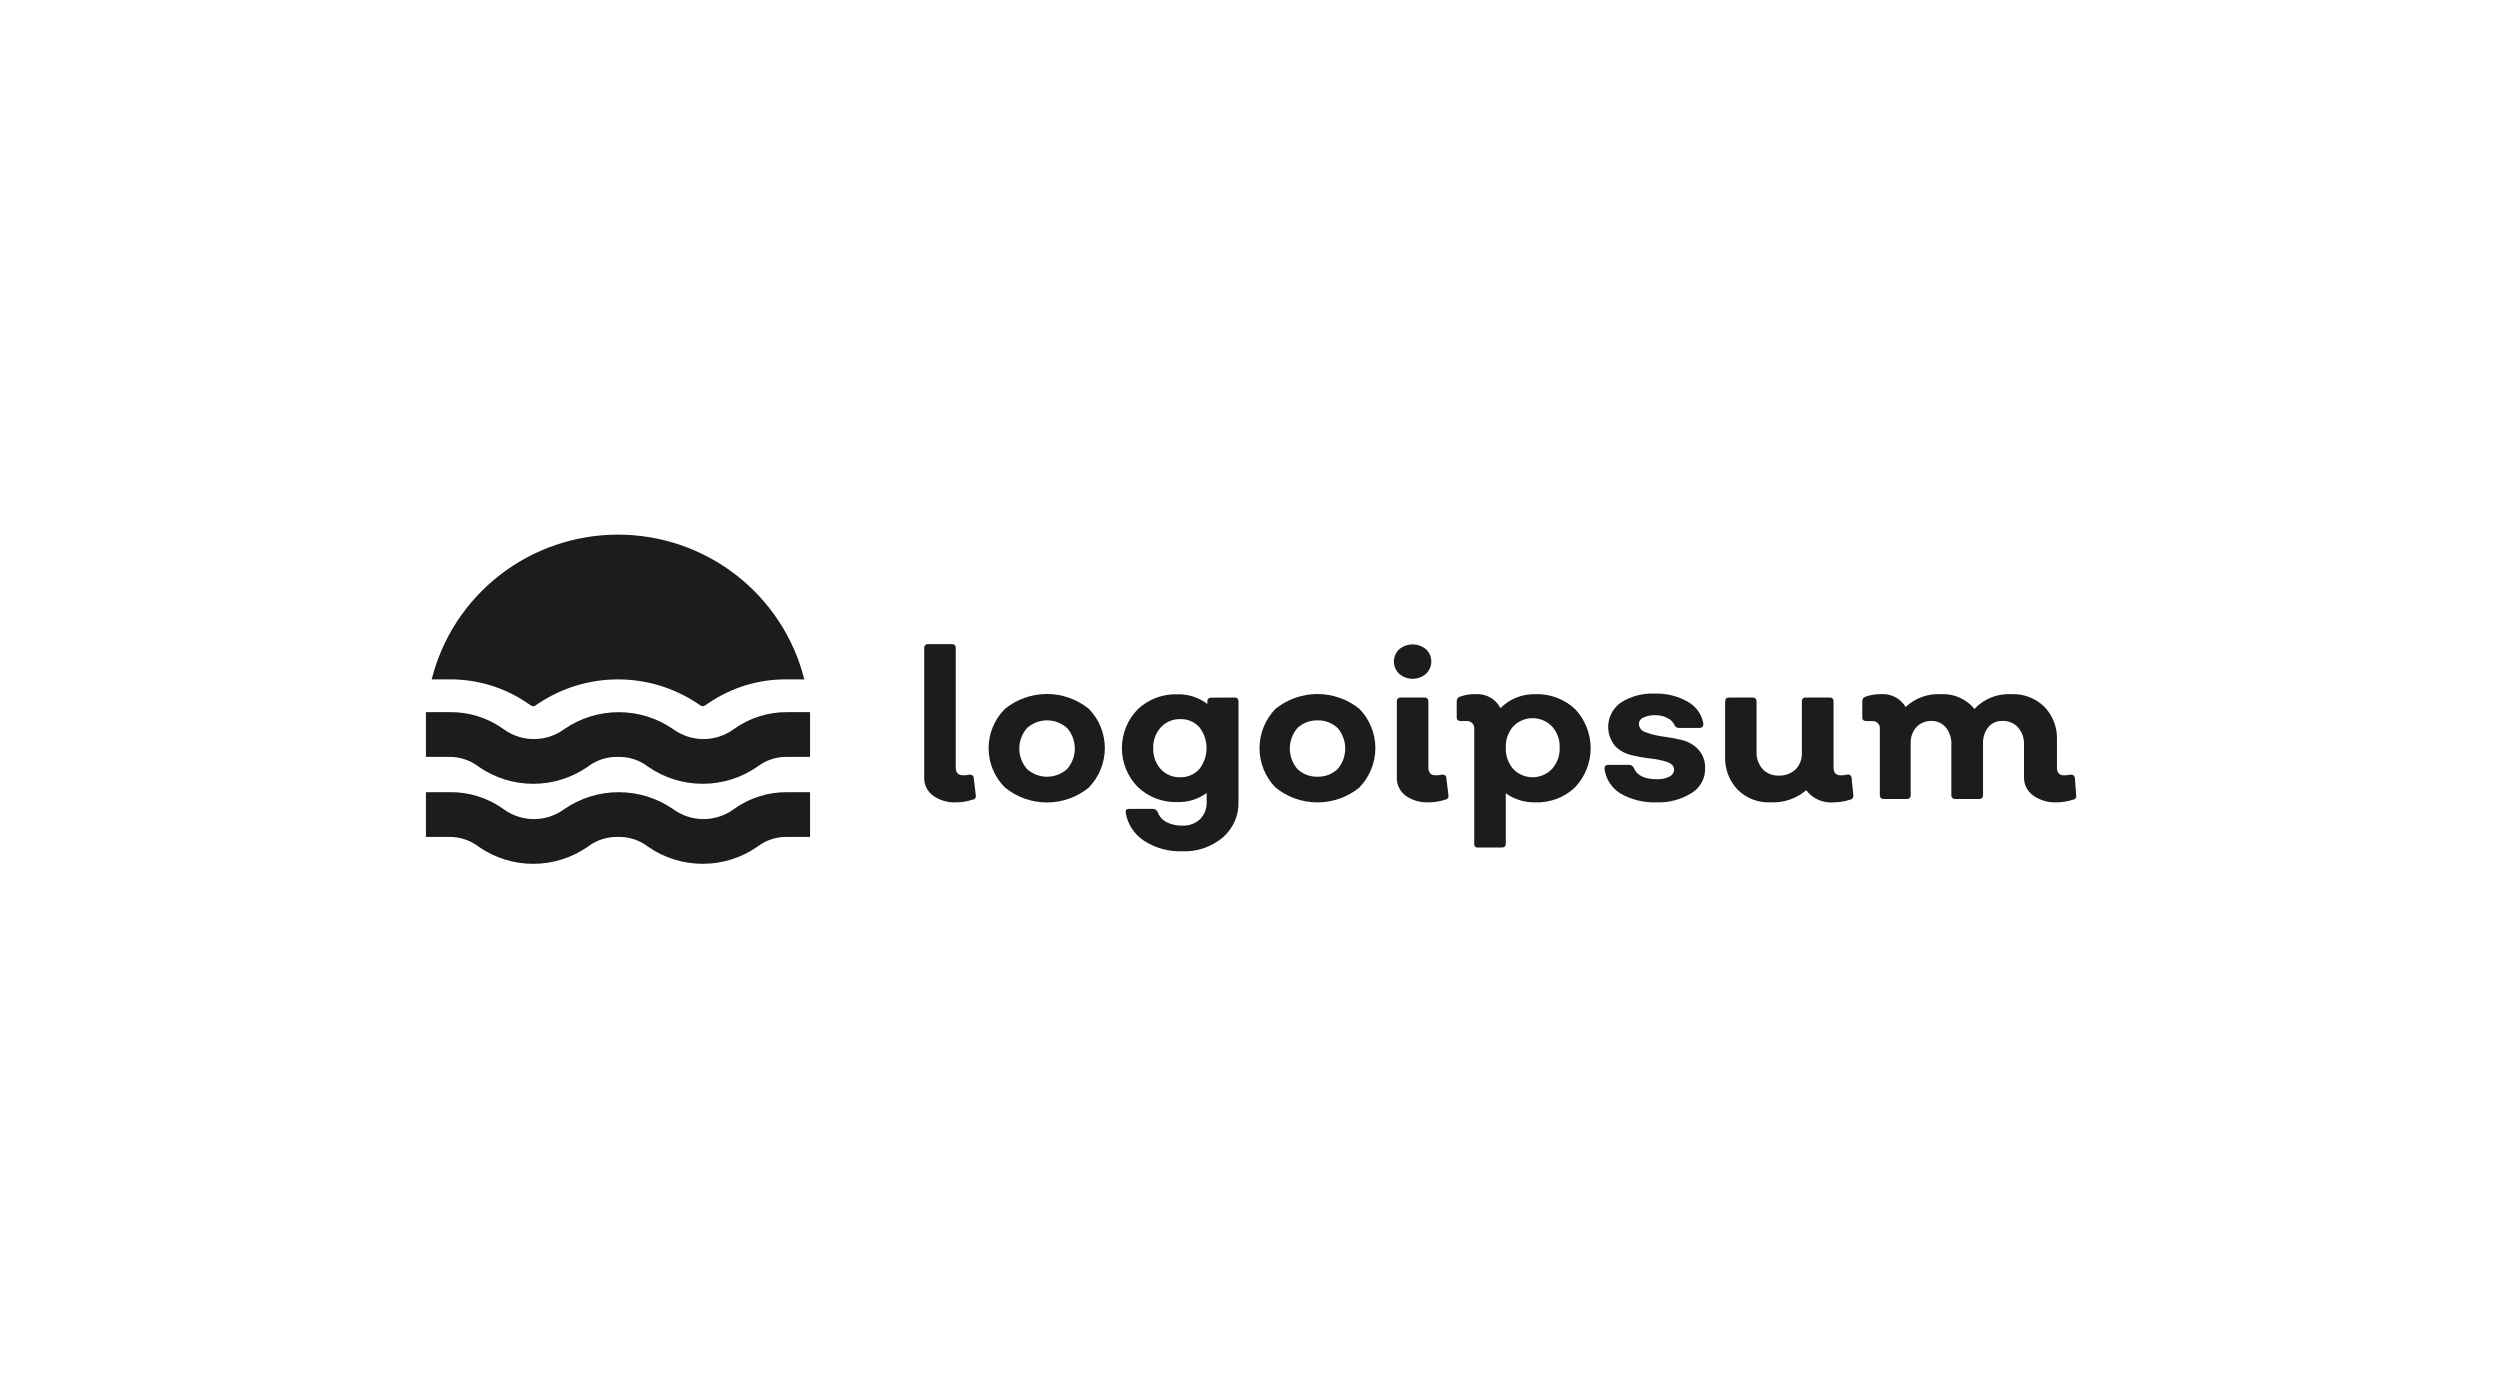
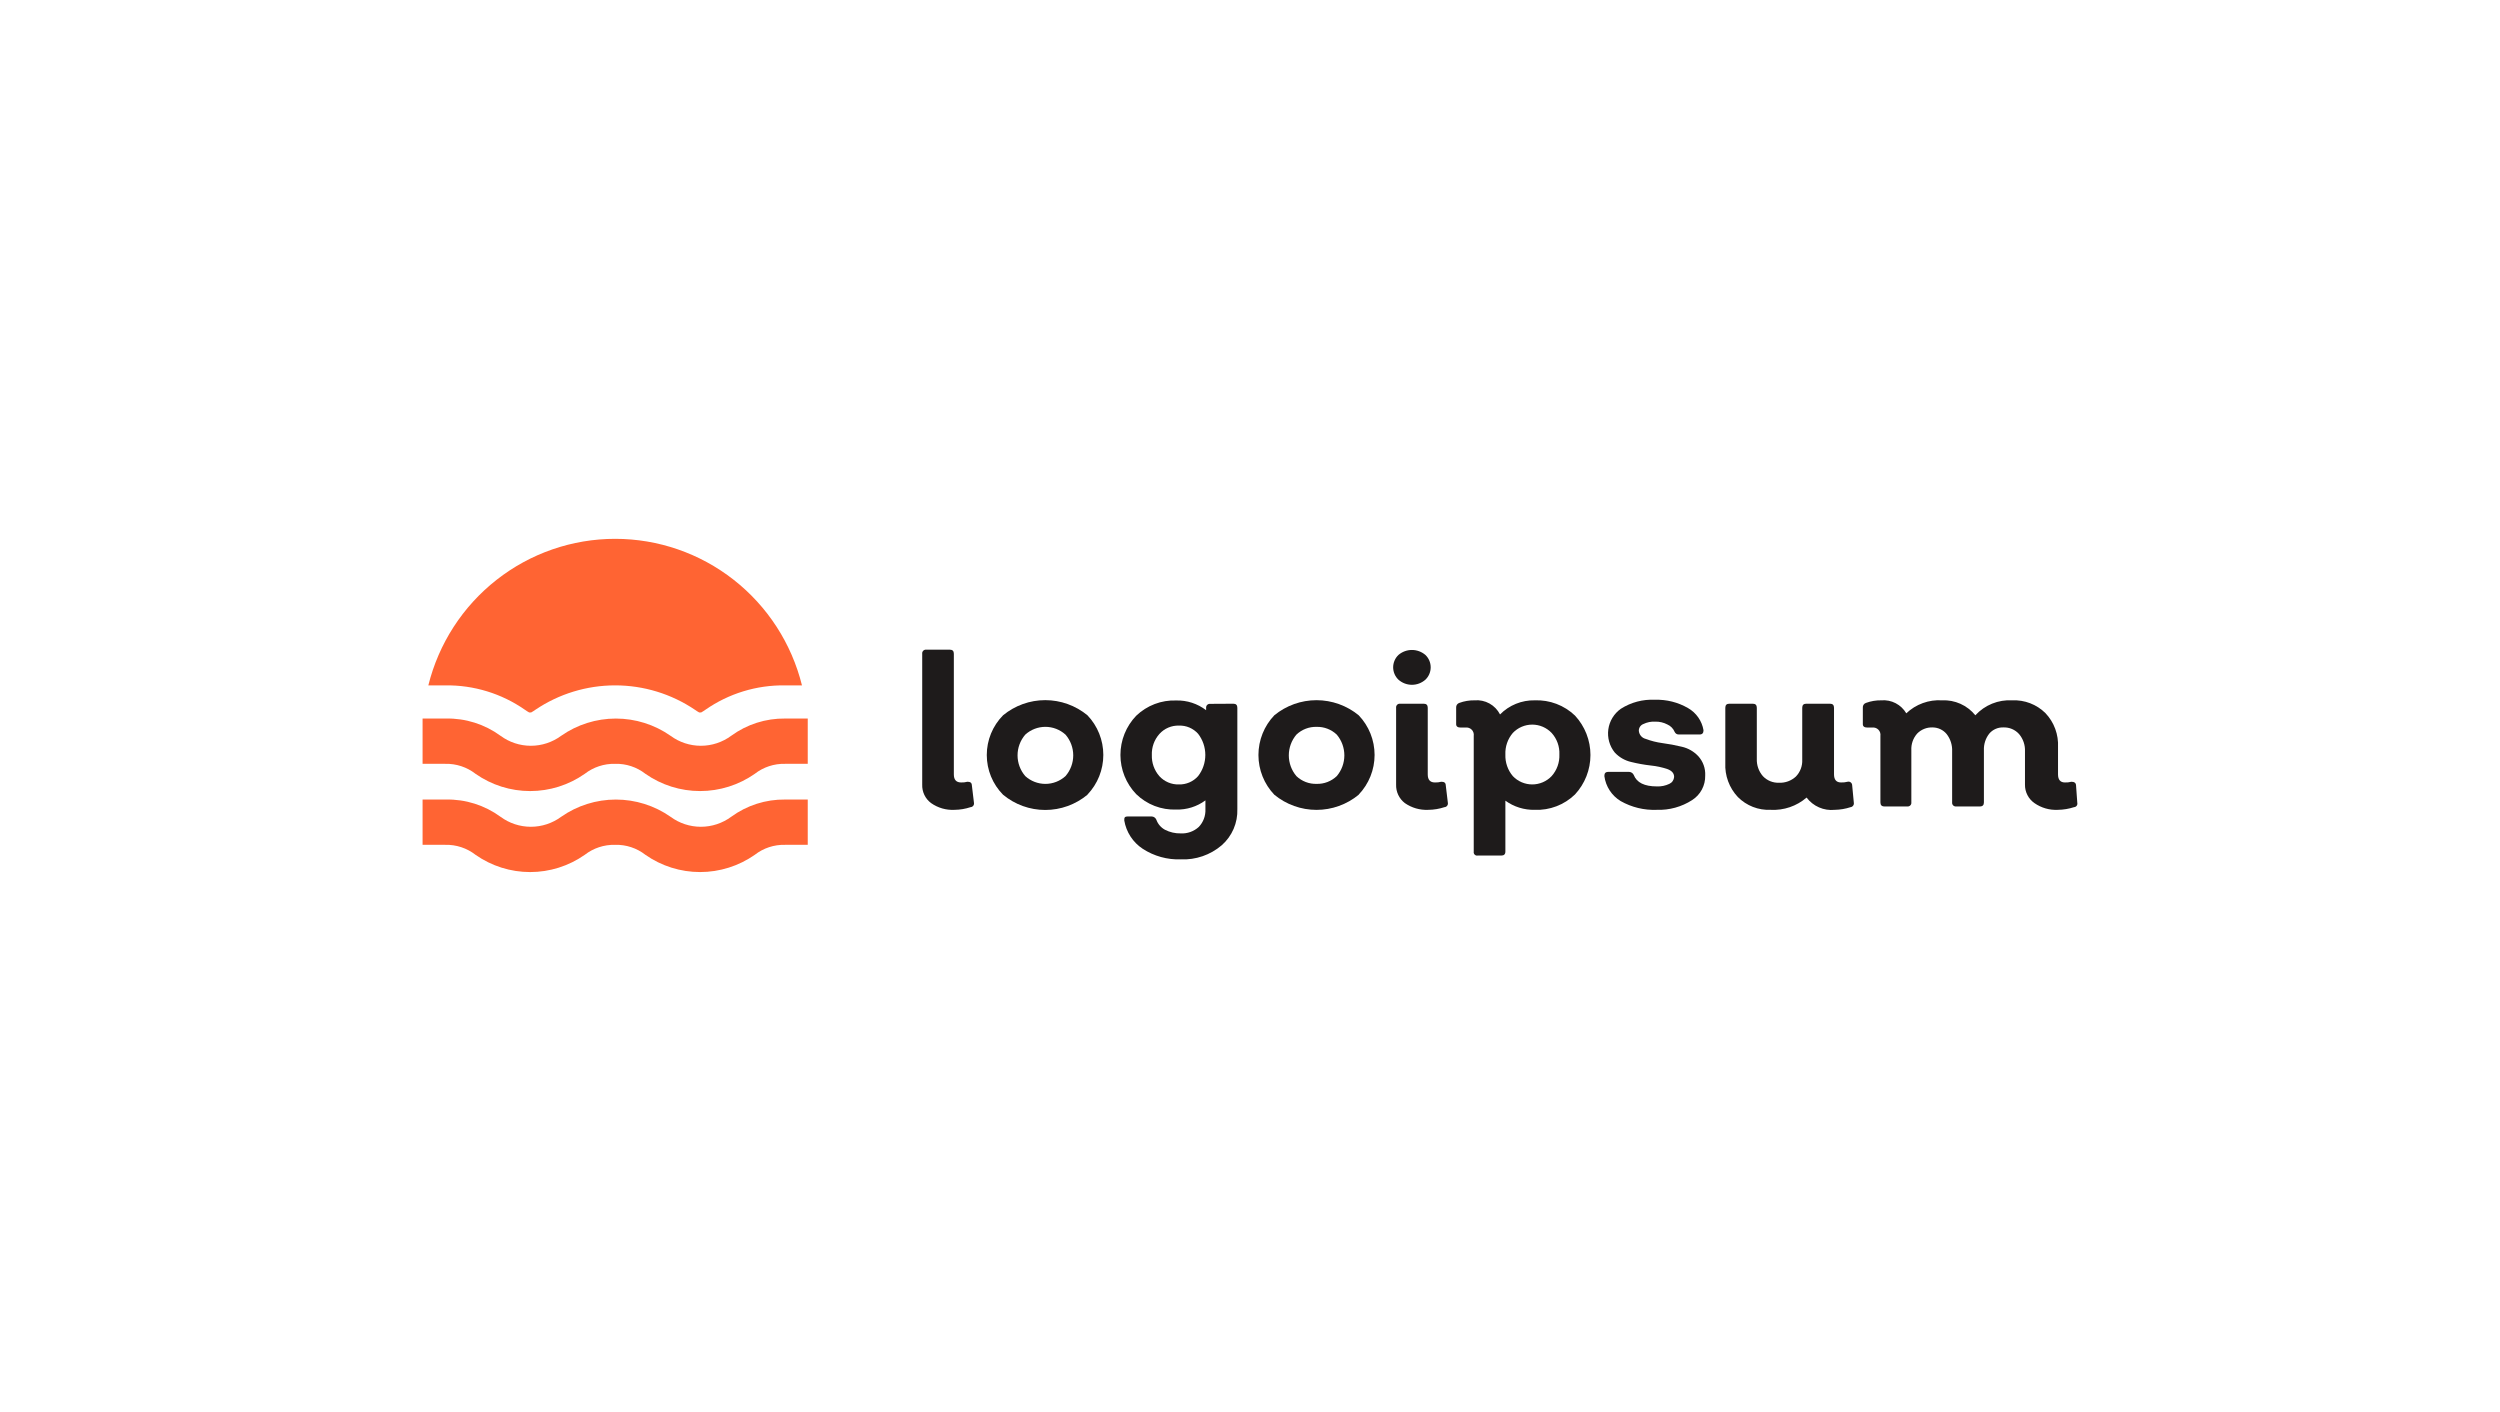
- <svg xmlns="http://www.w3.org/2000/svg" width="225" height="126" viewBox="0 0 225 126" fill="none">
-   <path d="M86.082 72.211C85.331 72.252 84.588 72.04 83.974 71.609C83.717 71.42 83.51 71.171 83.372 70.885C83.233 70.599 83.167 70.283 83.178 69.966V58.335C83.172 58.286 83.178 58.236 83.194 58.189C83.21 58.142 83.237 58.099 83.272 58.064C83.307 58.029 83.35 58.002 83.397 57.986C83.445 57.97 83.495 57.965 83.545 57.971H85.665C85.905 57.971 86.018 58.096 86.018 58.335V69.062C86.018 69.539 86.233 69.777 86.675 69.777C86.862 69.785 87.049 69.764 87.23 69.715C87.483 69.715 87.621 69.79 87.634 70.016L87.823 71.584C87.832 71.63 87.832 71.677 87.821 71.722C87.81 71.768 87.79 71.81 87.761 71.847C87.732 71.884 87.696 71.914 87.654 71.936C87.613 71.958 87.567 71.97 87.52 71.973C87.056 72.126 86.571 72.206 86.082 72.211Z" fill="#1E1B1B" />
-   <path d="M98.009 70.869C96.944 71.744 95.605 72.223 94.223 72.223C92.841 72.223 91.502 71.744 90.436 70.869C89.5 69.929 88.974 68.66 88.974 67.337C88.974 66.014 89.5 64.745 90.436 63.805C91.504 62.935 92.842 62.459 94.223 62.459C95.604 62.459 96.942 62.935 98.009 63.805C98.924 64.754 99.435 66.017 99.435 67.331C99.435 68.645 98.924 69.908 98.009 70.857V70.869ZM92.43 69.213C92.925 69.658 93.568 69.905 94.235 69.905C94.903 69.905 95.546 69.658 96.04 69.213C96.488 68.701 96.734 68.046 96.734 67.369C96.734 66.691 96.488 66.036 96.04 65.524C95.546 65.079 94.903 64.832 94.235 64.832C93.568 64.832 92.925 65.079 92.43 65.524C91.983 66.036 91.737 66.691 91.737 67.369C91.737 68.046 91.983 68.701 92.43 69.213Z" fill="#1E1B1B" />
-   <path d="M111.111 62.776C111.351 62.776 111.464 62.902 111.464 63.14V72.136C111.486 72.743 111.372 73.348 111.13 73.906C110.887 74.463 110.523 74.96 110.063 75.361C109.043 76.226 107.73 76.674 106.39 76.615C105.18 76.658 103.986 76.329 102.97 75.674C102.536 75.391 102.165 75.022 101.881 74.59C101.596 74.159 101.404 73.674 101.316 73.165C101.316 72.914 101.316 72.801 101.657 72.801H103.778C103.868 72.804 103.955 72.833 104.029 72.884C104.103 72.935 104.16 73.007 104.194 73.09C104.332 73.471 104.606 73.788 104.964 73.981C105.401 74.204 105.886 74.317 106.378 74.307C106.674 74.323 106.971 74.28 107.25 74.181C107.53 74.082 107.787 73.928 108.006 73.73C108.206 73.522 108.362 73.275 108.464 73.006C108.566 72.736 108.612 72.449 108.599 72.161V71.371C107.84 71.926 106.916 72.213 105.974 72.186C105.314 72.21 104.657 72.101 104.041 71.866C103.425 71.631 102.863 71.275 102.389 70.819C101.479 69.883 100.97 68.632 100.97 67.331C100.97 66.029 101.479 64.779 102.389 63.843C102.865 63.391 103.428 63.038 104.044 62.805C104.659 62.572 105.315 62.464 105.974 62.488C106.943 62.462 107.892 62.768 108.662 63.353V63.153C108.656 63.105 108.661 63.056 108.677 63.01C108.692 62.964 108.718 62.922 108.752 62.887C108.786 62.852 108.827 62.826 108.873 62.809C108.918 62.791 108.967 62.785 109.016 62.789L111.111 62.776ZM106.214 69.953C106.539 69.963 106.862 69.902 107.161 69.774C107.46 69.646 107.727 69.454 107.943 69.213C108.362 68.674 108.59 68.012 108.59 67.331C108.59 66.649 108.362 65.987 107.943 65.449C107.727 65.21 107.462 65.022 107.166 64.896C106.869 64.77 106.548 64.71 106.226 64.721C105.897 64.711 105.57 64.772 105.267 64.899C104.964 65.027 104.693 65.219 104.472 65.461C104.007 65.977 103.762 66.652 103.79 67.343C103.767 68.028 104.006 68.696 104.459 69.213C104.681 69.454 104.952 69.646 105.255 69.773C105.558 69.901 105.885 69.962 106.214 69.953Z" fill="#1E1B1B" />
-   <path d="M122.357 70.869C121.289 71.74 119.951 72.215 118.57 72.215C117.19 72.215 115.851 71.74 114.784 70.869C113.868 69.918 113.357 68.653 113.357 67.337C113.357 66.021 113.868 64.756 114.784 63.805C115.852 62.937 117.19 62.462 118.57 62.462C119.951 62.462 121.288 62.937 122.357 63.805C123.272 64.754 123.783 66.017 123.783 67.331C123.783 68.645 123.272 69.908 122.357 70.856V70.869ZM116.765 69.213C117.007 69.442 117.293 69.62 117.605 69.739C117.917 69.857 118.249 69.913 118.583 69.903C118.915 69.911 119.245 69.855 119.555 69.736C119.864 69.618 120.147 69.44 120.388 69.213C120.828 68.698 121.07 68.044 121.07 67.368C121.07 66.693 120.828 66.039 120.388 65.524C120.147 65.297 119.864 65.119 119.555 65C119.245 64.882 118.915 64.825 118.583 64.834C118.249 64.824 117.917 64.879 117.605 64.998C117.293 65.116 117.007 65.295 116.765 65.524C116.325 66.039 116.084 66.693 116.084 67.368C116.084 68.044 116.325 68.698 116.765 69.213Z" fill="#1E1B1B" />
-   <path d="M128.34 60.644C128.006 60.934 127.578 61.094 127.134 61.094C126.691 61.094 126.263 60.934 125.929 60.644C125.778 60.502 125.657 60.331 125.575 60.141C125.492 59.951 125.45 59.746 125.45 59.539C125.45 59.333 125.492 59.128 125.575 58.938C125.657 58.748 125.778 58.577 125.929 58.435C126.266 58.152 126.693 57.997 127.134 57.997C127.576 57.997 128.003 58.152 128.34 58.435C128.491 58.577 128.612 58.748 128.694 58.938C128.776 59.128 128.819 59.333 128.819 59.539C128.819 59.746 128.776 59.951 128.694 60.141C128.612 60.331 128.491 60.502 128.34 60.644ZM128.605 72.212C127.855 72.248 127.113 72.036 126.497 71.609C126.244 71.417 126.041 71.168 125.905 70.882C125.769 70.596 125.703 70.282 125.714 69.966V63.14C125.708 63.091 125.714 63.041 125.73 62.994C125.746 62.947 125.773 62.905 125.808 62.87C125.843 62.834 125.886 62.808 125.933 62.792C125.981 62.776 126.031 62.77 126.08 62.776H128.201C128.441 62.776 128.554 62.902 128.554 63.14V69.062C128.554 69.539 128.769 69.778 129.198 69.778C129.389 69.784 129.581 69.763 129.766 69.715C130.018 69.715 130.157 69.79 130.17 70.016L130.359 71.584C130.368 71.63 130.367 71.677 130.357 71.722C130.346 71.768 130.326 71.81 130.297 71.847C130.268 71.884 130.232 71.914 130.19 71.936C130.149 71.958 130.103 71.971 130.056 71.973C129.588 72.127 129.098 72.207 128.605 72.212Z" fill="#1E1B1B" />
-   <path d="M138.16 62.475C138.822 62.449 139.483 62.556 140.103 62.789C140.723 63.021 141.29 63.376 141.77 63.83C142.662 64.783 143.159 66.036 143.159 67.337C143.159 68.639 142.662 69.892 141.77 70.844C141.292 71.303 140.726 71.66 140.106 71.895C139.485 72.131 138.823 72.238 138.16 72.212C137.215 72.232 136.289 71.946 135.522 71.396V75.925C135.522 76.164 135.396 76.277 135.156 76.277H133.035C132.987 76.286 132.937 76.283 132.89 76.268C132.843 76.254 132.8 76.228 132.766 76.194C132.731 76.159 132.705 76.117 132.69 76.07C132.676 76.023 132.673 75.974 132.682 75.925V65.637C132.697 65.537 132.688 65.434 132.656 65.337C132.624 65.241 132.569 65.153 132.497 65.081C132.424 65.009 132.336 64.955 132.239 64.923C132.142 64.891 132.039 64.882 131.937 64.897H131.521C131.243 64.897 131.104 64.796 131.104 64.596V63.115C131.098 63.024 131.123 62.932 131.176 62.857C131.229 62.782 131.306 62.727 131.395 62.701C131.831 62.543 132.293 62.467 132.758 62.475C133.221 62.435 133.686 62.532 134.093 62.756C134.5 62.979 134.83 63.319 135.042 63.73C135.449 63.321 135.935 62.999 136.471 62.783C137.007 62.568 137.582 62.463 138.16 62.475ZM136.191 69.213C136.416 69.447 136.686 69.633 136.986 69.76C137.285 69.887 137.607 69.953 137.933 69.953C138.258 69.953 138.58 69.887 138.88 69.76C139.179 69.633 139.449 69.447 139.675 69.213C140.149 68.687 140.398 67.999 140.369 67.293C140.402 66.587 140.152 65.897 139.675 65.374C139.449 65.14 139.179 64.954 138.88 64.827C138.58 64.7 138.258 64.634 137.933 64.634C137.607 64.634 137.285 64.7 136.986 64.827C136.686 64.954 136.416 65.14 136.191 65.374C135.732 65.906 135.493 66.592 135.522 67.293C135.496 67.994 135.735 68.678 136.191 69.213Z" fill="#1E1B1B" />
-   <path d="M149.115 72.212C147.982 72.258 146.859 71.988 145.872 71.434C145.476 71.197 145.138 70.874 144.885 70.489C144.631 70.105 144.468 69.669 144.407 69.213C144.407 68.962 144.496 68.837 144.774 68.837H146.629C146.717 68.84 146.803 68.868 146.876 68.916C146.95 68.965 147.008 69.033 147.045 69.113C147.311 69.79 148.005 70.129 149.115 70.129C149.503 70.146 149.889 70.069 150.239 69.903C150.36 69.849 150.463 69.763 150.539 69.655C150.615 69.546 150.659 69.42 150.668 69.288C150.668 68.962 150.466 68.736 150.062 68.586C149.583 68.427 149.088 68.322 148.585 68.272C147.99 68.205 147.4 68.1 146.818 67.958C146.253 67.831 145.738 67.538 145.341 67.118C145.108 66.832 144.936 66.501 144.836 66.147C144.737 65.792 144.711 65.421 144.762 65.056C144.813 64.691 144.939 64.34 145.132 64.026C145.325 63.712 145.581 63.44 145.884 63.228C146.794 62.652 147.861 62.371 148.939 62.425C149.982 62.39 151.014 62.647 151.918 63.165C152.282 63.37 152.595 63.654 152.836 63.995C153.076 64.335 153.236 64.725 153.306 65.135C153.306 65.386 153.192 65.512 152.965 65.512H151.097C151.018 65.516 150.94 65.497 150.873 65.457C150.805 65.417 150.751 65.357 150.718 65.286C150.594 64.989 150.359 64.751 150.062 64.621C149.728 64.447 149.354 64.361 148.977 64.37C148.607 64.35 148.238 64.423 147.904 64.583C147.786 64.628 147.685 64.707 147.613 64.81C147.541 64.913 147.501 65.035 147.5 65.16C147.508 65.332 147.571 65.496 147.68 65.63C147.789 65.763 147.938 65.858 148.106 65.901C148.59 66.082 149.094 66.209 149.608 66.277C150.198 66.354 150.784 66.463 151.362 66.603C151.928 66.731 152.442 67.023 152.839 67.444C153.051 67.675 153.215 67.947 153.321 68.242C153.427 68.537 153.474 68.85 153.457 69.163C153.468 69.597 153.366 70.026 153.16 70.408C152.954 70.791 152.652 71.114 152.284 71.346C151.34 71.948 150.235 72.25 149.115 72.212Z" fill="#1E1B1B" />
-   <path d="M166.799 71.584C166.806 71.629 166.804 71.674 166.793 71.718C166.783 71.762 166.763 71.803 166.736 71.839C166.709 71.876 166.675 71.906 166.636 71.929C166.597 71.952 166.554 71.967 166.509 71.973C166.048 72.123 165.567 72.203 165.082 72.211C164.603 72.261 164.118 72.186 163.676 71.995C163.234 71.804 162.849 71.502 162.558 71.12C161.666 71.882 160.514 72.273 159.339 72.211C158.794 72.236 158.25 72.148 157.741 71.951C157.232 71.754 156.771 71.454 156.386 71.07C156.004 70.667 155.707 70.191 155.514 69.672C155.321 69.152 155.235 68.599 155.262 68.046V63.14C155.262 62.902 155.376 62.776 155.616 62.776H157.736C157.976 62.776 158.09 62.902 158.09 63.14V67.67C158.067 68.234 158.261 68.786 158.633 69.213C158.818 69.409 159.044 69.562 159.294 69.664C159.544 69.766 159.814 69.813 160.084 69.802C160.361 69.814 160.637 69.772 160.897 69.677C161.157 69.582 161.395 69.437 161.599 69.25C161.791 69.053 161.941 68.819 162.038 68.562C162.136 68.306 162.18 68.032 162.167 67.757V63.14C162.167 62.902 162.28 62.776 162.52 62.776H164.666C164.906 62.776 165.019 62.902 165.019 63.14V69.05C165.019 69.539 165.234 69.777 165.65 69.777C165.846 69.785 166.041 69.764 166.231 69.715C166.279 69.701 166.329 69.699 166.377 69.708C166.426 69.716 166.472 69.736 166.513 69.765C166.553 69.794 166.586 69.832 166.609 69.875C166.632 69.918 166.645 69.967 166.647 70.016L166.799 71.584Z" fill="#1E1B1B" />
-   <path d="M186.855 71.584C186.866 71.629 186.867 71.676 186.858 71.721C186.849 71.767 186.83 71.81 186.802 71.847C186.774 71.884 186.739 71.915 186.698 71.936C186.657 71.958 186.611 71.971 186.565 71.973C186.096 72.125 185.606 72.205 185.113 72.212C184.363 72.25 183.621 72.038 183.005 71.609C182.739 71.426 182.523 71.18 182.375 70.893C182.228 70.606 182.154 70.288 182.16 69.966V67.017C182.186 66.455 181.997 65.903 181.629 65.474C181.452 65.278 181.234 65.123 180.989 65.021C180.745 64.919 180.481 64.873 180.216 64.884C179.977 64.875 179.739 64.92 179.521 65.016C179.302 65.112 179.108 65.255 178.954 65.436C178.62 65.857 178.45 66.382 178.474 66.917V71.547C178.474 71.785 178.36 71.91 178.121 71.91H175.987C175.938 71.917 175.888 71.911 175.84 71.895C175.793 71.879 175.75 71.853 175.715 71.817C175.68 71.782 175.653 71.74 175.637 71.693C175.62 71.646 175.615 71.596 175.621 71.547V67.017C175.649 66.461 175.474 65.913 175.129 65.474C174.975 65.29 174.782 65.141 174.564 65.039C174.346 64.937 174.108 64.884 173.867 64.884C173.609 64.874 173.353 64.918 173.113 65.013C172.874 65.108 172.658 65.252 172.479 65.436C172.118 65.843 171.932 66.375 171.961 66.917V71.547C171.967 71.596 171.962 71.646 171.946 71.693C171.929 71.74 171.903 71.782 171.867 71.817C171.832 71.853 171.789 71.879 171.742 71.895C171.695 71.911 171.645 71.917 171.595 71.91H169.538C169.298 71.91 169.184 71.785 169.184 71.547V65.637C169.199 65.537 169.19 65.434 169.158 65.337C169.126 65.241 169.071 65.153 168.999 65.081C168.927 65.009 168.838 64.955 168.741 64.923C168.644 64.891 168.541 64.882 168.44 64.897H168.023C167.745 64.897 167.606 64.796 167.606 64.596V63.115C167.6 63.024 167.625 62.933 167.678 62.857C167.731 62.782 167.808 62.727 167.897 62.701C168.333 62.543 168.795 62.467 169.26 62.475C169.706 62.438 170.153 62.526 170.551 62.73C170.948 62.934 171.28 63.246 171.507 63.63C171.932 63.228 172.437 62.919 172.989 62.72C173.54 62.522 174.127 62.438 174.713 62.475C175.281 62.448 175.849 62.554 176.368 62.785C176.888 63.016 177.346 63.365 177.704 63.805C178.122 63.354 178.635 63.001 179.207 62.771C179.779 62.541 180.395 62.44 181.011 62.475C181.562 62.45 182.112 62.538 182.627 62.734C183.142 62.931 183.61 63.232 184.002 63.617C184.386 64.019 184.683 64.495 184.876 65.014C185.069 65.534 185.154 66.088 185.126 66.641V69.062C185.126 69.539 185.34 69.778 185.744 69.778C185.94 69.787 186.136 69.765 186.325 69.715C186.586 69.715 186.724 69.815 186.741 70.016L186.855 71.584Z" fill="#1E1B1B" />
-   <path d="M38.851 61.146C39.782 57.425 41.939 54.121 44.977 51.76C48.016 49.399 51.762 48.116 55.619 48.116C59.476 48.116 63.222 49.399 66.261 51.76C69.299 54.121 71.456 57.425 72.387 61.146H70.873C68.317 61.108 65.815 61.867 63.716 63.316C63.595 63.403 63.468 63.483 63.337 63.554H63.16C63.029 63.483 62.903 63.403 62.782 63.316C60.664 61.901 58.171 61.145 55.619 61.145C53.067 61.145 50.574 61.901 48.456 63.316C48.335 63.403 48.208 63.483 48.077 63.554H47.901C47.77 63.483 47.643 63.403 47.522 63.316C45.423 61.867 42.92 61.108 40.365 61.146H38.851ZM68.146 69.012C68.924 68.41 69.887 68.096 70.873 68.121H72.905V64.094H70.873C69.137 64.073 67.442 64.61 66.038 65.625C65.249 66.204 64.293 66.516 63.312 66.516C62.331 66.516 61.375 66.204 60.586 65.625C59.147 64.629 57.435 64.095 55.682 64.095C53.929 64.095 52.217 64.629 50.778 65.625C49.989 66.204 49.033 66.516 48.052 66.516C47.071 66.516 46.115 66.204 45.326 65.625C43.905 64.597 42.185 64.059 40.428 64.094H38.333V68.121H40.365C41.35 68.096 42.314 68.41 43.092 69.012C44.528 70.009 46.237 70.543 47.989 70.543C49.741 70.543 51.45 70.009 52.886 69.012C53.665 68.412 54.628 68.098 55.613 68.121C56.598 68.093 57.562 68.409 58.339 69.012C59.778 70.008 61.489 70.542 63.243 70.542C64.996 70.542 66.707 70.008 68.146 69.012ZM68.146 76.214C68.924 75.612 69.887 75.297 70.873 75.323H72.905V71.296H70.873C69.137 71.275 67.442 71.812 66.038 72.826C65.249 73.405 64.293 73.718 63.312 73.718C62.331 73.718 61.375 73.405 60.586 72.826C59.147 71.831 57.435 71.297 55.682 71.297C53.929 71.297 52.217 71.831 50.778 72.826C49.989 73.405 49.033 73.718 48.052 73.718C47.071 73.718 46.115 73.405 45.326 72.826C43.905 71.799 42.185 71.261 40.428 71.296H38.333V75.323H40.365C41.35 75.297 42.314 75.612 43.092 76.214C44.528 77.21 46.237 77.745 47.989 77.745C49.741 77.745 51.45 77.21 52.886 76.214C53.665 75.614 54.628 75.299 55.613 75.323C56.598 75.295 57.562 75.61 58.339 76.214C59.778 77.21 61.489 77.744 63.243 77.744C64.996 77.744 66.707 77.21 68.146 76.214Z" fill="#1E1B1B" />
+ <svg xmlns="http://www.w3.org/2000/svg" width="225" height="127" viewBox="0 0 225 127" fill="none">
+   <path d="M85.909 72.885C85.157 72.926 84.412 72.712 83.796 72.276C83.538 72.084 83.331 71.833 83.192 71.543C83.053 71.253 82.987 70.933 82.999 70.612V58.839C82.992 58.789 82.998 58.739 83.014 58.691C83.03 58.644 83.057 58.6 83.092 58.565C83.128 58.529 83.171 58.502 83.218 58.486C83.265 58.47 83.316 58.465 83.365 58.471H85.492C85.732 58.471 85.846 58.598 85.846 58.839V69.698C85.846 70.18 86.061 70.421 86.504 70.421C86.692 70.429 86.88 70.408 87.061 70.358C87.314 70.358 87.453 70.434 87.466 70.663L87.656 72.25C87.665 72.296 87.664 72.344 87.653 72.39C87.643 72.436 87.622 72.479 87.593 72.516C87.564 72.554 87.528 72.584 87.487 72.606C87.445 72.628 87.399 72.641 87.352 72.644C86.886 72.798 86.4 72.88 85.909 72.885V72.885Z" fill="#1E1B1B" />
+   <path d="M97.87 71.526C96.801 72.412 95.459 72.897 94.073 72.897C92.687 72.897 91.344 72.412 90.276 71.526C89.337 70.575 88.81 69.29 88.81 67.951C88.81 66.612 89.337 65.328 90.276 64.376C91.346 63.495 92.688 63.013 94.073 63.013C95.457 63.013 96.799 63.495 97.87 64.376C98.787 65.336 99.299 66.615 99.299 67.945C99.299 69.275 98.787 70.554 97.87 71.514V71.526ZM92.275 69.85C92.771 70.301 93.416 70.55 94.085 70.55C94.754 70.55 95.399 70.301 95.895 69.85C96.344 69.332 96.591 68.669 96.591 67.983C96.591 67.297 96.344 66.634 95.895 66.116C95.399 65.665 94.754 65.416 94.085 65.416C93.416 65.416 92.771 65.665 92.275 66.116C91.827 66.634 91.58 67.297 91.58 67.983C91.58 68.669 91.827 69.332 92.275 69.85Z" fill="#1E1B1B" />
+   <path d="M111.006 63.335C111.247 63.335 111.361 63.462 111.361 63.703V72.809C111.383 73.424 111.268 74.035 111.025 74.6C110.782 75.165 110.417 75.668 109.956 76.073C108.933 76.948 107.617 77.402 106.273 77.343C105.06 77.386 103.862 77.053 102.843 76.39C102.408 76.104 102.036 75.73 101.751 75.293C101.466 74.856 101.273 74.365 101.185 73.85C101.185 73.596 101.185 73.482 101.527 73.482H103.653C103.744 73.485 103.831 73.514 103.905 73.566C103.979 73.618 104.037 73.69 104.071 73.774C104.209 74.16 104.484 74.481 104.843 74.676C105.281 74.903 105.768 75.016 106.26 75.006C106.558 75.022 106.855 74.979 107.135 74.879C107.416 74.779 107.673 74.623 107.893 74.422C108.094 74.211 108.25 73.962 108.352 73.689C108.455 73.416 108.501 73.126 108.488 72.834V72.034C107.727 72.596 106.8 72.887 105.855 72.86C105.194 72.884 104.535 72.774 103.917 72.536C103.3 72.298 102.736 71.937 102.261 71.475C101.349 70.528 100.839 69.262 100.839 67.945C100.839 66.627 101.349 65.362 102.261 64.414C102.739 63.957 103.303 63.599 103.92 63.364C104.537 63.128 105.195 63.019 105.855 63.043C106.827 63.017 107.779 63.326 108.551 63.919V63.716C108.545 63.667 108.55 63.618 108.566 63.571C108.582 63.525 108.607 63.482 108.641 63.447C108.675 63.412 108.716 63.385 108.762 63.367C108.808 63.35 108.857 63.343 108.906 63.347L111.006 63.335ZM106.096 70.599C106.422 70.609 106.746 70.547 107.046 70.418C107.345 70.288 107.613 70.095 107.83 69.85C108.251 69.305 108.479 68.635 108.479 67.945C108.479 67.255 108.251 66.585 107.83 66.04C107.614 65.799 107.348 65.608 107.05 65.48C106.753 65.353 106.432 65.293 106.109 65.303C105.779 65.293 105.451 65.355 105.147 65.484C104.843 65.613 104.571 65.807 104.349 66.053C103.883 66.574 103.638 67.258 103.666 67.958C103.643 68.651 103.883 69.327 104.337 69.85C104.559 70.094 104.831 70.288 105.135 70.417C105.438 70.547 105.766 70.609 106.096 70.599V70.599Z" fill="#1E1B1B" />
+   <path d="M122.283 71.526C121.213 72.407 119.871 72.889 118.486 72.889C117.102 72.889 115.76 72.407 114.689 71.526C113.771 70.564 113.259 69.283 113.259 67.951C113.259 66.619 113.771 65.338 114.689 64.376C115.761 63.497 117.102 63.017 118.486 63.017C119.87 63.017 121.212 63.497 122.283 64.376C123.2 65.336 123.713 66.615 123.713 67.945C123.713 69.275 123.2 70.554 122.283 71.514V71.526ZM116.676 69.85C116.919 70.082 117.205 70.263 117.518 70.382C117.831 70.502 118.164 70.559 118.499 70.548C118.831 70.557 119.163 70.5 119.473 70.38C119.784 70.26 120.068 70.08 120.309 69.85C120.75 69.329 120.992 68.667 120.992 67.983C120.992 67.299 120.75 66.637 120.309 66.116C120.068 65.886 119.784 65.706 119.473 65.586C119.163 65.466 118.831 65.409 118.499 65.418C118.164 65.407 117.831 65.464 117.518 65.584C117.205 65.704 116.919 65.885 116.676 66.116C116.235 66.637 115.993 67.299 115.993 67.983C115.993 68.667 116.235 69.329 116.676 69.85V69.85Z" fill="#1E1B1B" />
+   <path d="M128.282 61.176C127.947 61.47 127.518 61.632 127.073 61.632C126.629 61.632 126.199 61.47 125.865 61.176C125.713 61.032 125.592 60.859 125.51 60.667C125.427 60.475 125.384 60.268 125.384 60.058C125.384 59.849 125.427 59.642 125.51 59.45C125.592 59.258 125.713 59.084 125.865 58.941C126.203 58.654 126.631 58.497 127.073 58.497C127.516 58.497 127.944 58.654 128.282 58.941C128.434 59.084 128.555 59.258 128.637 59.45C128.72 59.642 128.762 59.849 128.762 60.058C128.762 60.268 128.72 60.475 128.637 60.667C128.555 60.859 128.434 61.032 128.282 61.176V61.176ZM128.548 72.885C127.795 72.922 127.052 72.708 126.434 72.276C126.181 72.081 125.977 71.829 125.841 71.54C125.704 71.25 125.639 70.932 125.65 70.612V63.703C125.643 63.653 125.649 63.603 125.665 63.555C125.681 63.508 125.708 63.465 125.743 63.429C125.779 63.394 125.822 63.367 125.869 63.35C125.916 63.334 125.967 63.329 126.017 63.335H128.143C128.383 63.335 128.497 63.462 128.497 63.703V69.698C128.497 70.18 128.712 70.421 129.143 70.421C129.335 70.428 129.526 70.407 129.712 70.358C129.965 70.358 130.104 70.434 130.117 70.663L130.307 72.25C130.316 72.297 130.315 72.344 130.304 72.39C130.294 72.436 130.273 72.479 130.244 72.516C130.216 72.554 130.179 72.585 130.138 72.606C130.096 72.629 130.05 72.641 130.003 72.644C129.533 72.799 129.042 72.881 128.548 72.885V72.885Z" fill="#1E1B1B" />
+   <path d="M138.129 63.03C138.793 63.004 139.456 63.112 140.077 63.347C140.699 63.583 141.267 63.941 141.749 64.402C142.643 65.366 143.141 66.634 143.141 67.951C143.141 69.269 142.643 70.537 141.749 71.501C141.27 71.965 140.702 72.328 140.08 72.565C139.458 72.803 138.794 72.912 138.129 72.885C137.181 72.906 136.252 72.617 135.484 72.06V76.644C135.484 76.886 135.357 77 135.117 77H132.99C132.942 77.009 132.892 77.006 132.845 76.992C132.798 76.977 132.755 76.951 132.72 76.916C132.685 76.881 132.659 76.838 132.645 76.791C132.63 76.743 132.627 76.693 132.636 76.644V66.231C132.651 66.129 132.642 66.025 132.61 65.927C132.577 65.829 132.523 65.74 132.45 65.668C132.378 65.595 132.289 65.54 132.192 65.508C132.095 65.475 131.991 65.466 131.889 65.481H131.472C131.193 65.481 131.054 65.38 131.054 65.176V63.678C131.048 63.585 131.073 63.493 131.126 63.417C131.179 63.34 131.256 63.285 131.345 63.259C131.783 63.099 132.246 63.022 132.712 63.03C133.177 62.989 133.643 63.088 134.051 63.314C134.459 63.54 134.79 63.884 135.003 64.3C135.41 63.886 135.898 63.56 136.435 63.342C136.973 63.124 137.549 63.017 138.129 63.03ZM136.155 69.85C136.38 70.087 136.651 70.275 136.951 70.404C137.252 70.532 137.575 70.599 137.901 70.599C138.227 70.599 138.551 70.532 138.851 70.404C139.151 70.275 139.422 70.087 139.648 69.85C140.123 69.318 140.373 68.621 140.344 67.907C140.377 67.192 140.127 66.494 139.648 65.964C139.422 65.727 139.151 65.539 138.851 65.41C138.551 65.281 138.227 65.215 137.901 65.215C137.575 65.215 137.252 65.281 136.951 65.41C136.651 65.539 136.38 65.727 136.155 65.964C135.694 66.503 135.454 67.197 135.484 67.907C135.458 68.616 135.697 69.309 136.155 69.85Z" fill="#1E1B1B" />
+   <path d="M149.114 72.885C147.978 72.932 146.851 72.659 145.861 72.098C145.464 71.858 145.126 71.531 144.872 71.142C144.618 70.753 144.454 70.311 144.393 69.85C144.393 69.596 144.482 69.469 144.76 69.469H146.621C146.709 69.472 146.795 69.5 146.869 69.55C146.943 69.599 147.001 69.668 147.038 69.748C147.304 70.434 148 70.777 149.114 70.777C149.503 70.795 149.889 70.716 150.24 70.548C150.362 70.493 150.466 70.407 150.541 70.297C150.617 70.187 150.662 70.059 150.671 69.926C150.671 69.596 150.468 69.367 150.063 69.215C149.583 69.055 149.086 68.948 148.583 68.897C147.986 68.83 147.394 68.724 146.811 68.58C146.243 68.451 145.728 68.155 145.33 67.729C145.096 67.44 144.923 67.105 144.823 66.746C144.723 66.387 144.698 66.011 144.749 65.642C144.8 65.273 144.926 64.918 145.12 64.6C145.314 64.281 145.57 64.007 145.874 63.792C146.786 63.209 147.857 62.925 148.937 62.979C149.983 62.944 151.018 63.203 151.924 63.728C152.289 63.936 152.603 64.223 152.844 64.568C153.085 64.913 153.246 65.307 153.316 65.722C153.316 65.976 153.202 66.103 152.974 66.103H151.101C151.022 66.108 150.944 66.089 150.876 66.048C150.808 66.007 150.754 65.947 150.721 65.875C150.596 65.574 150.361 65.333 150.063 65.202C149.728 65.026 149.353 64.938 148.975 64.948C148.604 64.927 148.234 65.002 147.899 65.164C147.781 65.209 147.68 65.289 147.607 65.393C147.535 65.498 147.496 65.621 147.494 65.748C147.502 65.921 147.566 66.088 147.675 66.223C147.784 66.358 147.934 66.454 148.102 66.497C148.588 66.681 149.093 66.809 149.608 66.878C150.2 66.956 150.787 67.067 151.367 67.208C151.934 67.337 152.45 67.633 152.848 68.059C153.06 68.294 153.225 68.568 153.331 68.867C153.438 69.165 153.484 69.482 153.468 69.799C153.479 70.238 153.376 70.672 153.17 71.06C152.963 71.447 152.661 71.774 152.291 72.009C151.345 72.618 150.237 72.924 149.114 72.885V72.885Z" fill="#1E1B1B" />
+   <path d="M166.845 72.25C166.853 72.295 166.851 72.341 166.84 72.386C166.829 72.43 166.81 72.472 166.782 72.508C166.755 72.545 166.721 72.576 166.682 72.599C166.643 72.623 166.599 72.638 166.554 72.644C166.092 72.795 165.61 72.877 165.124 72.885C164.643 72.935 164.157 72.86 163.714 72.666C163.271 72.473 162.884 72.168 162.593 71.78C161.699 72.552 160.543 72.947 159.366 72.885C158.819 72.91 158.273 72.821 157.763 72.622C157.253 72.423 156.79 72.119 156.404 71.73C156.021 71.322 155.723 70.84 155.53 70.314C155.336 69.788 155.251 69.229 155.278 68.669V63.703C155.278 63.462 155.392 63.335 155.632 63.335H157.758C157.999 63.335 158.113 63.462 158.113 63.703V68.288C158.09 68.859 158.284 69.418 158.657 69.85C158.843 70.048 159.069 70.204 159.32 70.307C159.571 70.41 159.841 70.457 160.112 70.447C160.39 70.459 160.667 70.416 160.928 70.32C161.188 70.224 161.427 70.077 161.631 69.888C161.824 69.689 161.974 69.452 162.072 69.192C162.17 68.932 162.214 68.654 162.201 68.377V63.703C162.201 63.462 162.315 63.335 162.555 63.335H164.707C164.947 63.335 165.061 63.462 165.061 63.703V69.685C165.061 70.18 165.276 70.421 165.694 70.421C165.89 70.429 166.086 70.408 166.276 70.358C166.324 70.344 166.374 70.342 166.423 70.351C166.472 70.36 166.518 70.379 166.558 70.409C166.599 70.438 166.632 70.476 166.655 70.52C166.678 70.564 166.692 70.613 166.694 70.663L166.845 72.25Z" fill="#1E1B1B" />
+   <path d="M186.956 72.25C186.967 72.296 186.968 72.343 186.959 72.389C186.95 72.435 186.931 72.478 186.903 72.516C186.875 72.554 186.839 72.585 186.798 72.607C186.757 72.629 186.711 72.642 186.665 72.644C186.194 72.797 185.704 72.879 185.209 72.885C184.457 72.924 183.713 72.71 183.096 72.276C182.829 72.09 182.612 71.841 182.464 71.55C182.316 71.26 182.242 70.938 182.248 70.612V67.627C182.274 67.058 182.084 66.5 181.716 66.065C181.538 65.867 181.319 65.71 181.074 65.607C180.829 65.504 180.564 65.457 180.299 65.468C180.059 65.459 179.821 65.505 179.602 65.602C179.382 65.698 179.188 65.844 179.033 66.027C178.699 66.453 178.528 66.985 178.552 67.526V72.212C178.552 72.453 178.438 72.58 178.198 72.58H176.059C176.009 72.587 175.959 72.581 175.911 72.565C175.864 72.549 175.821 72.522 175.786 72.486C175.75 72.451 175.723 72.408 175.707 72.36C175.691 72.313 175.686 72.262 175.692 72.212V67.627C175.719 67.064 175.544 66.51 175.198 66.065C175.044 65.879 174.85 65.728 174.632 65.625C174.413 65.522 174.174 65.469 173.933 65.468C173.674 65.458 173.417 65.502 173.177 65.599C172.937 65.695 172.72 65.841 172.54 66.027C172.178 66.439 171.992 66.977 172.021 67.526V72.212C172.028 72.262 172.022 72.313 172.006 72.36C171.99 72.408 171.963 72.451 171.928 72.486C171.892 72.522 171.849 72.549 171.802 72.565C171.755 72.581 171.704 72.587 171.654 72.58H169.592C169.351 72.58 169.237 72.453 169.237 72.212V66.23C169.252 66.129 169.243 66.025 169.211 65.927C169.178 65.829 169.124 65.74 169.051 65.668C168.979 65.595 168.89 65.54 168.793 65.508C168.696 65.475 168.592 65.466 168.49 65.481H168.073C167.794 65.481 167.655 65.379 167.655 65.176V63.678C167.649 63.585 167.674 63.493 167.727 63.417C167.78 63.34 167.857 63.285 167.946 63.259C168.384 63.099 168.847 63.022 169.313 63.03C169.76 62.992 170.209 63.081 170.608 63.288C171.006 63.495 171.338 63.81 171.566 64.198C171.993 63.792 172.499 63.479 173.052 63.278C173.605 63.077 174.193 62.992 174.781 63.03C175.351 63.002 175.919 63.109 176.441 63.343C176.962 63.577 177.421 63.931 177.78 64.376C178.199 63.919 178.714 63.562 179.287 63.329C179.861 63.096 180.478 62.994 181.096 63.03C181.648 63.004 182.2 63.093 182.716 63.292C183.233 63.491 183.702 63.795 184.095 64.186C184.48 64.593 184.778 65.074 184.972 65.6C185.165 66.126 185.25 66.686 185.222 67.246V69.698C185.222 70.18 185.437 70.421 185.842 70.421C186.038 70.431 186.234 70.409 186.424 70.358C186.686 70.358 186.825 70.46 186.842 70.663L186.956 72.25Z" fill="#1E1B1B" />
+   <path d="M38.55 61.684C39.484 57.918 41.647 54.574 44.694 52.184C47.741 49.794 51.497 48.495 55.364 48.495C59.231 48.495 62.988 49.794 66.035 52.184C69.082 54.574 71.244 57.918 72.178 61.684H70.659C68.097 61.646 65.588 62.414 63.483 63.881C63.361 63.969 63.235 64.05 63.103 64.122H62.926C62.795 64.05 62.668 63.969 62.546 63.881C60.423 62.448 57.923 61.683 55.364 61.683C52.806 61.683 50.305 62.448 48.182 63.881C48.06 63.969 47.934 64.05 47.802 64.122H47.625C47.493 64.05 47.367 63.969 47.245 63.881C45.141 62.414 42.631 61.646 40.069 61.684H38.55ZM67.925 69.647C68.705 69.038 69.671 68.719 70.659 68.745H72.697V64.668H70.659C68.919 64.647 67.219 65.191 65.812 66.218C65.02 66.804 64.062 67.12 63.078 67.12C62.094 67.12 61.136 66.804 60.344 66.218C58.901 65.21 57.185 64.67 55.427 64.67C53.669 64.67 51.953 65.21 50.511 66.218C49.719 66.804 48.761 67.12 47.777 67.12C46.793 67.12 45.835 66.804 45.043 66.218C43.618 65.178 41.894 64.633 40.133 64.668H38.032V68.745H40.069C41.057 68.719 42.023 69.038 42.803 69.647C44.243 70.655 45.957 71.196 47.714 71.196C49.47 71.196 51.184 70.655 52.624 69.647C53.405 69.04 54.37 68.721 55.358 68.745C56.346 68.717 57.313 69.036 58.092 69.647C59.534 70.655 61.25 71.195 63.008 71.195C64.766 71.195 66.482 70.655 67.925 69.647V69.647ZM67.925 76.937C68.705 76.327 69.671 76.009 70.659 76.035H72.697V71.958H70.659C68.919 71.937 67.219 72.481 65.812 73.508C65.02 74.094 64.062 74.41 63.078 74.41C62.094 74.41 61.136 74.094 60.344 73.508C58.901 72.5 57.185 71.96 55.427 71.96C53.669 71.96 51.953 72.5 50.511 73.508C49.719 74.094 48.761 74.41 47.777 74.41C46.793 74.41 45.835 74.094 45.043 73.508C43.618 72.468 41.894 71.923 40.133 71.958H38.032V76.035H40.069C41.057 76.009 42.023 76.327 42.803 76.937C44.243 77.945 45.957 78.486 47.714 78.486C49.47 78.486 51.184 77.945 52.624 76.937C53.405 76.329 54.37 76.011 55.358 76.035C56.346 76.007 57.313 76.326 58.092 76.937C59.534 77.945 61.25 78.485 63.008 78.485C64.766 78.485 66.482 77.945 67.925 76.937V76.937Z" fill="#FF6433" />
</svg>
